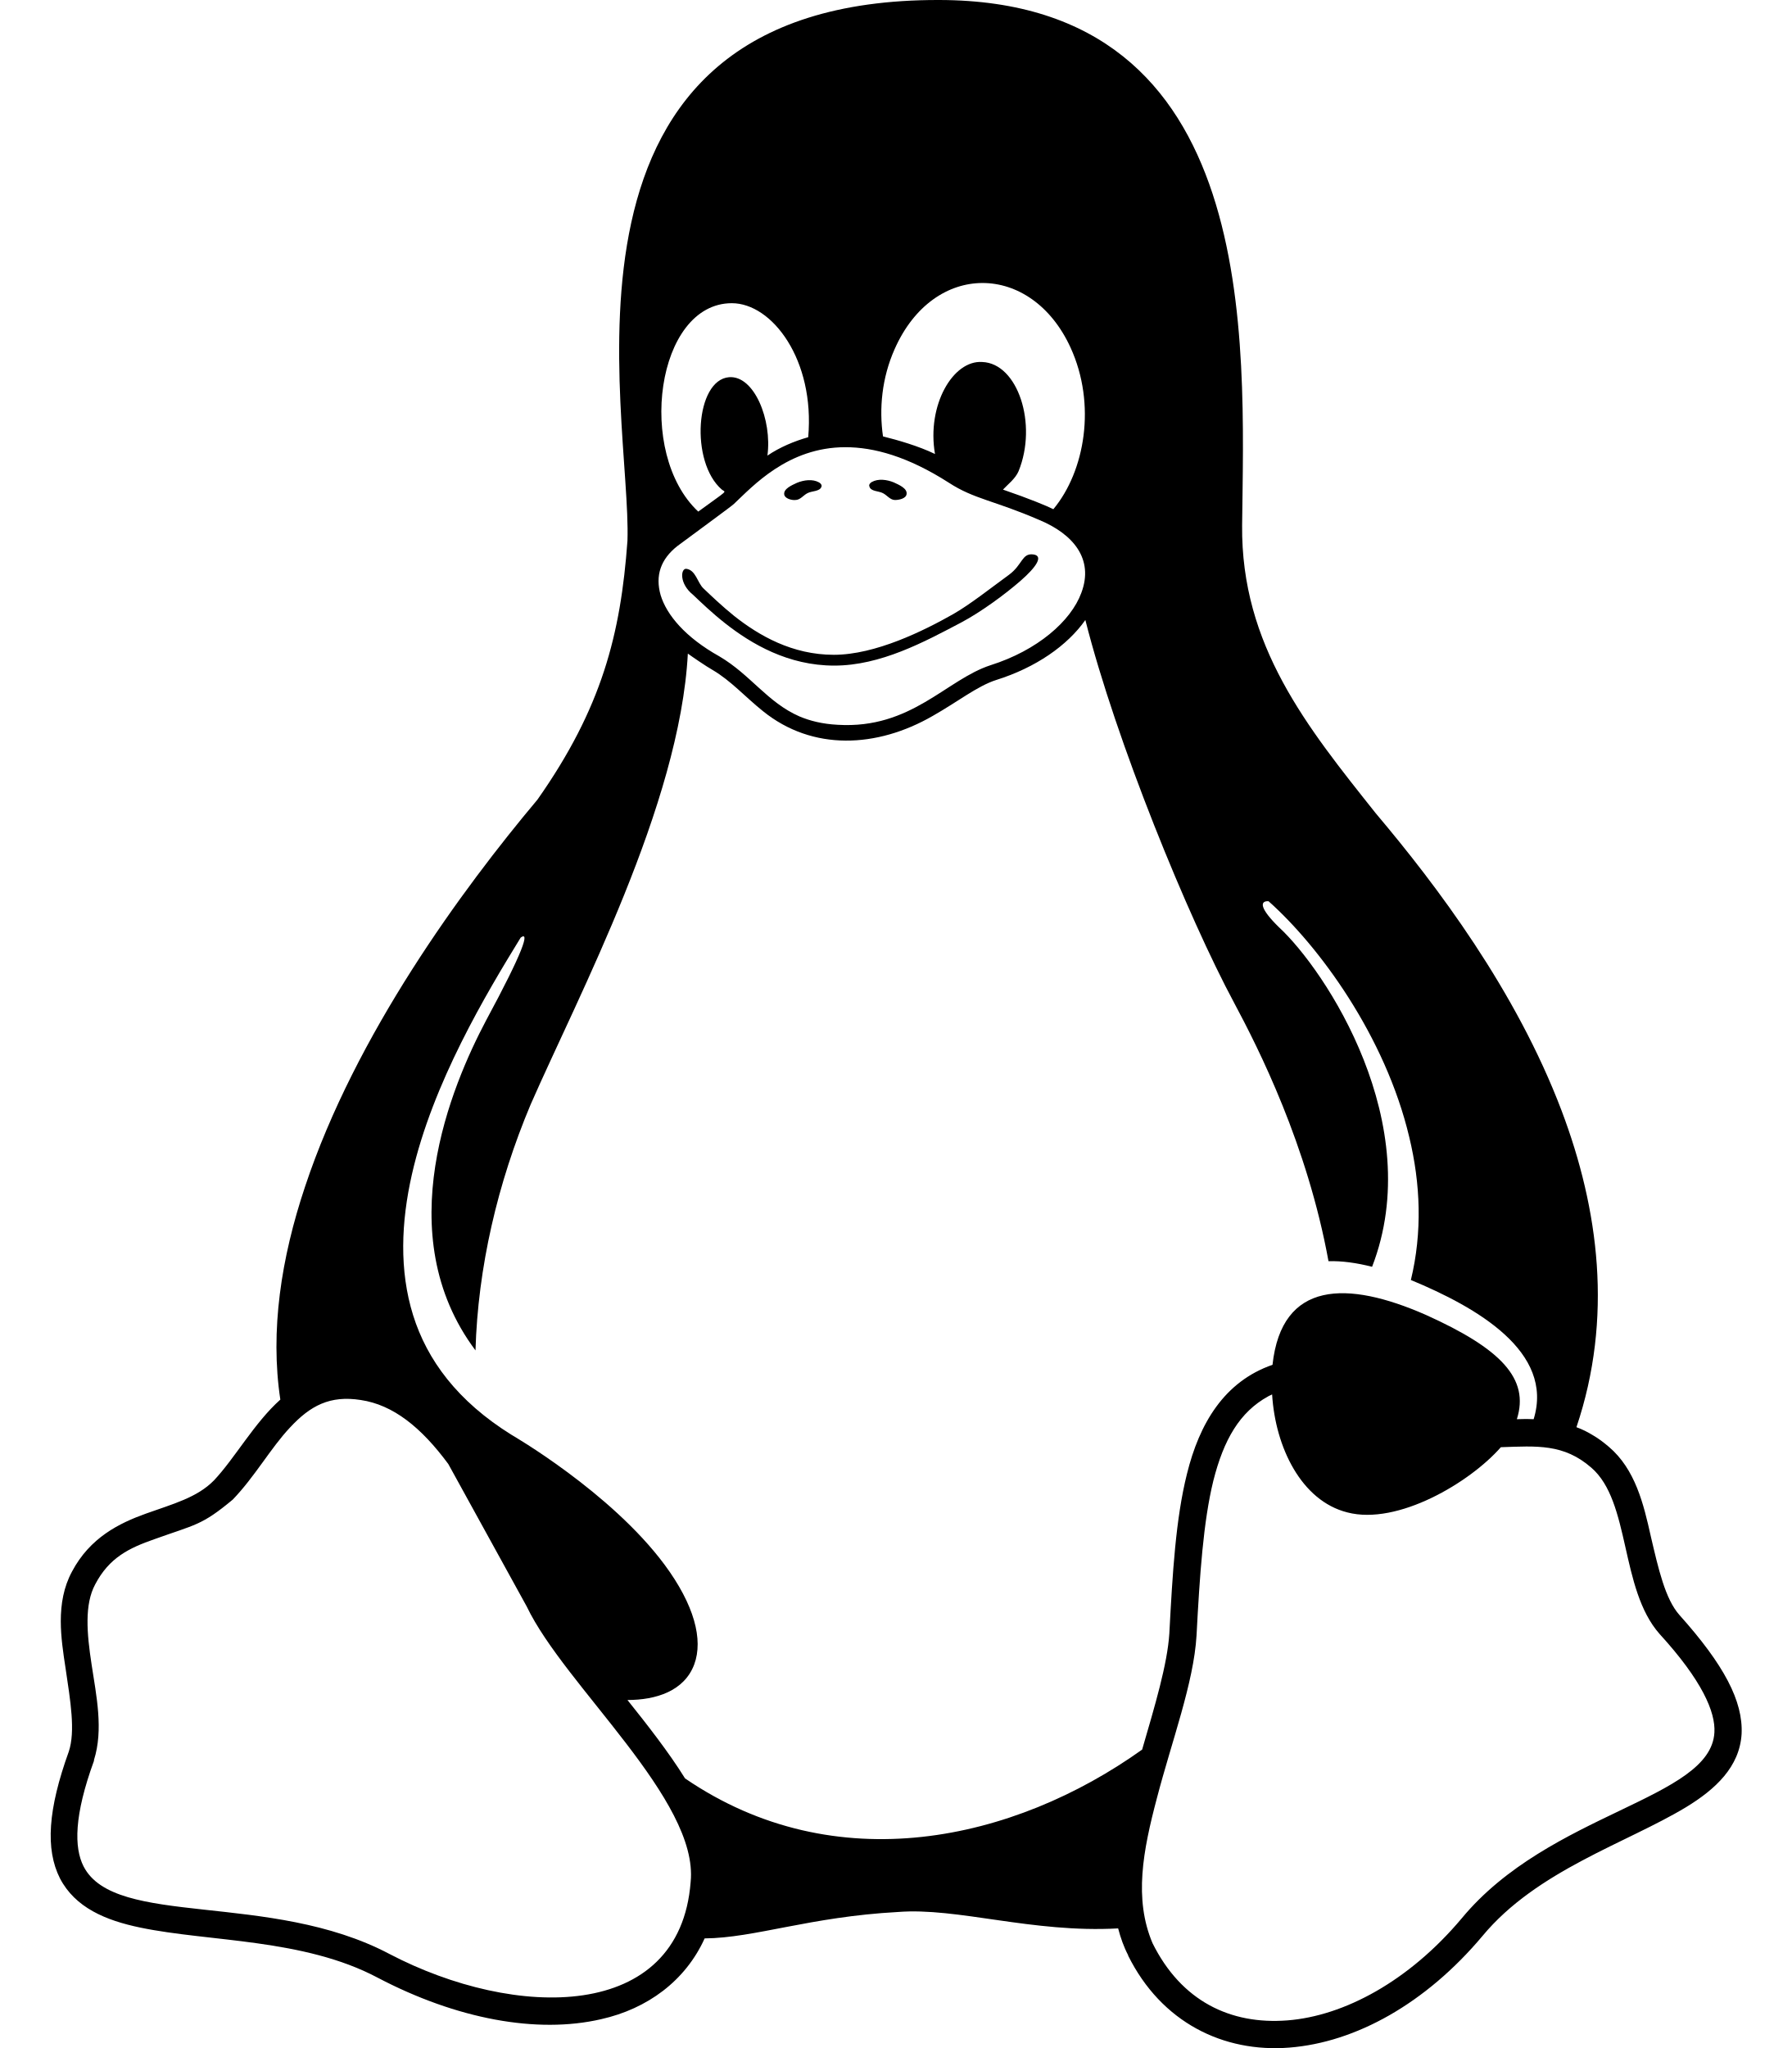
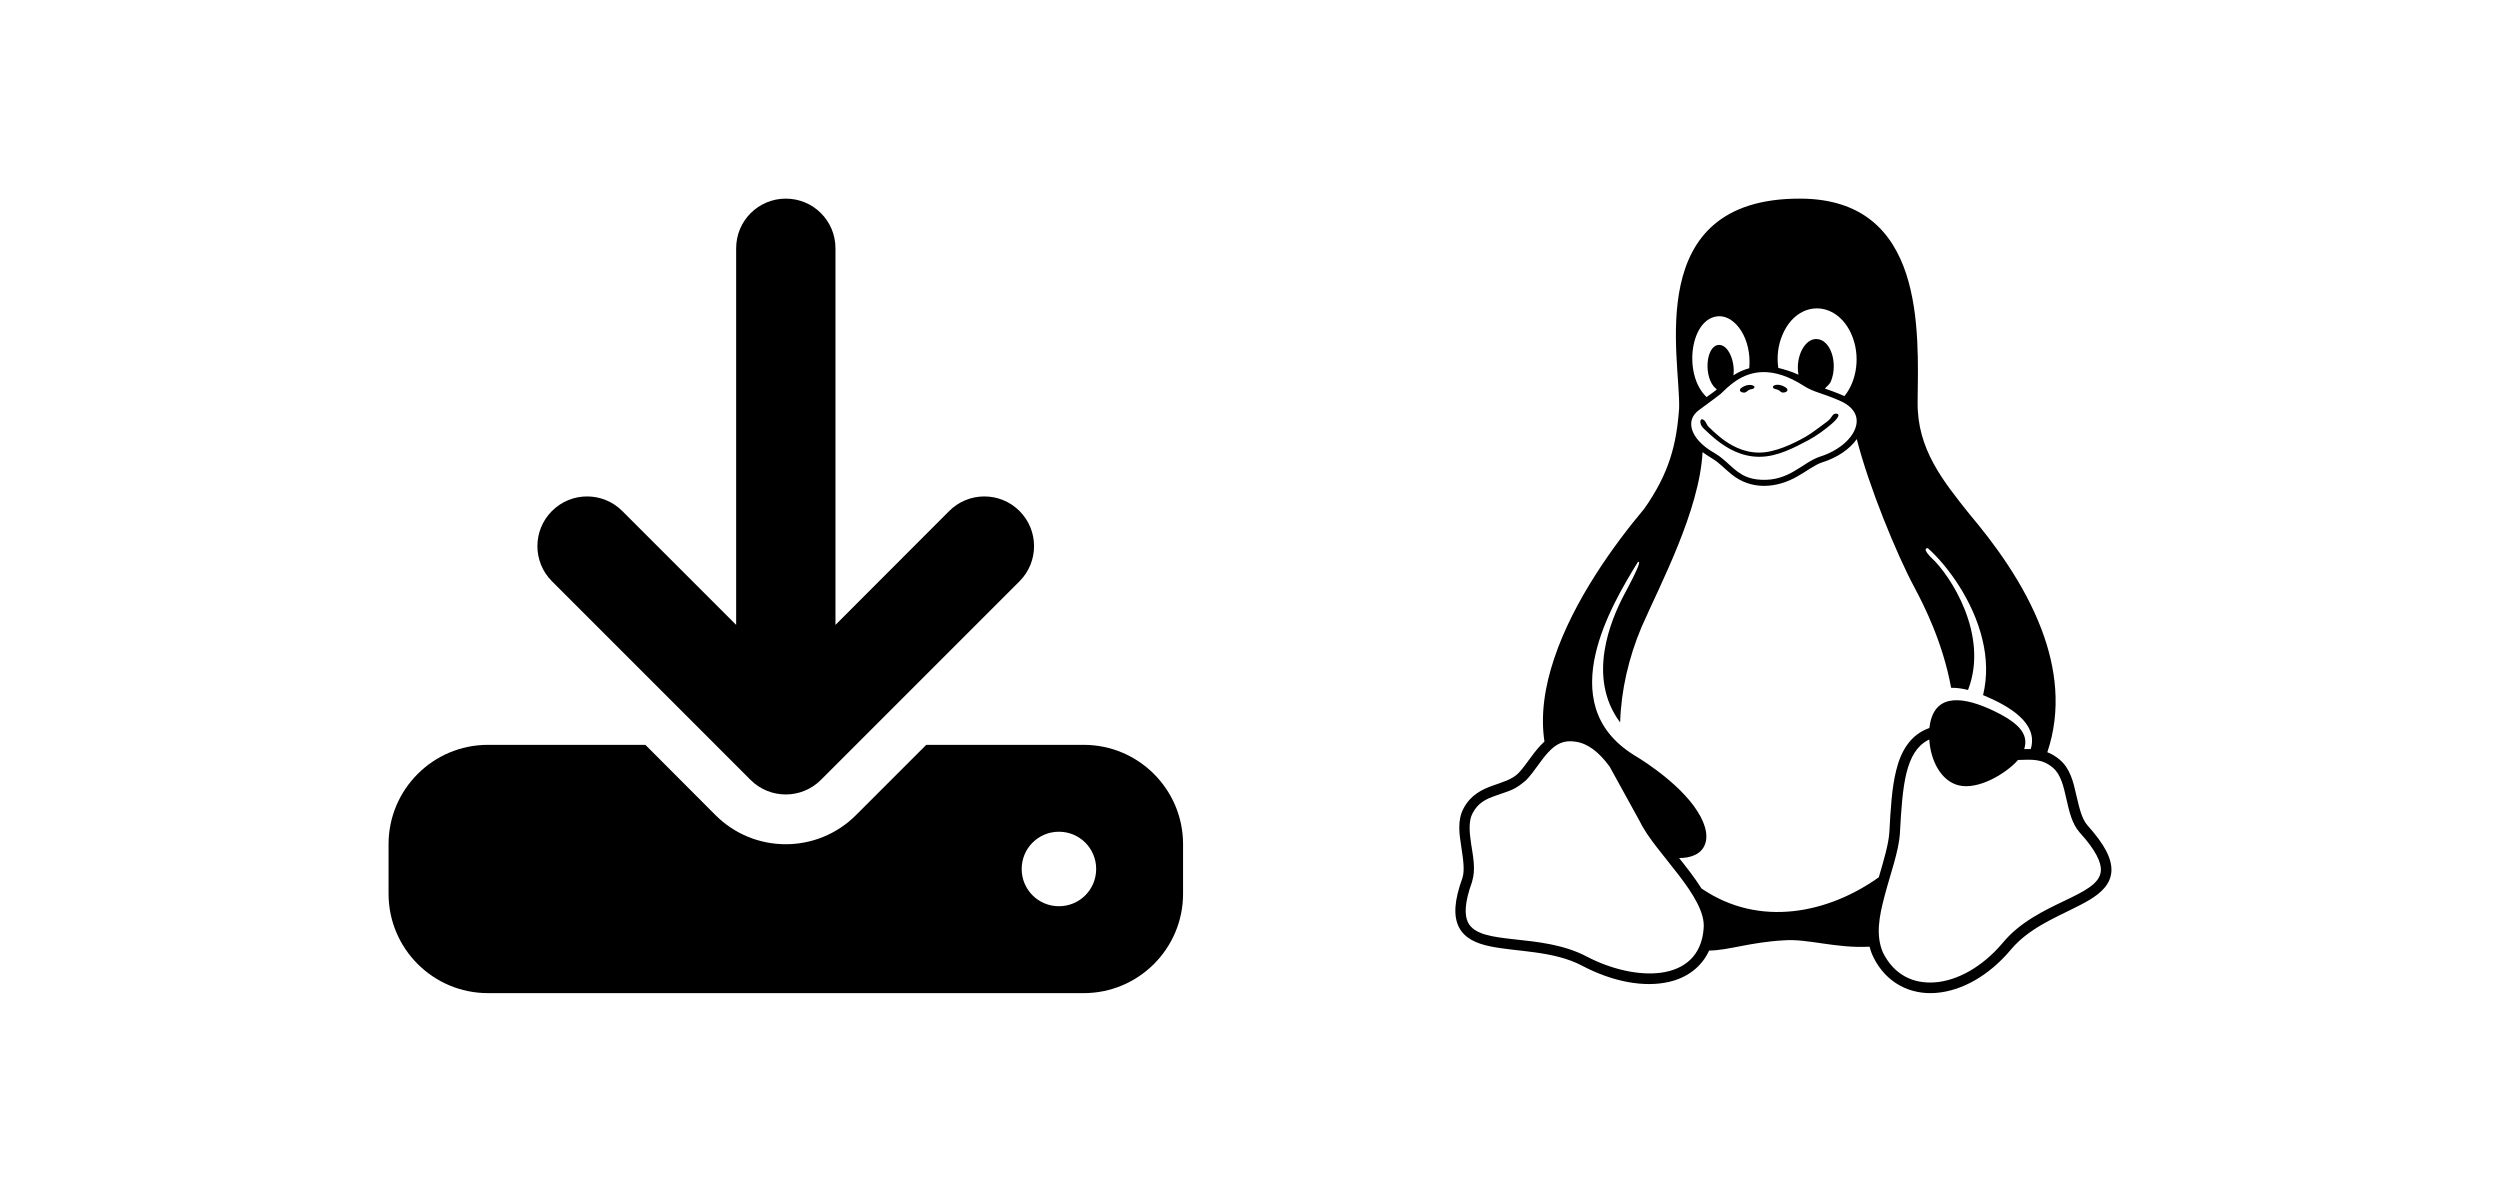
- <svg xmlns="http://www.w3.org/2000/svg" viewBox="0 0 448 512">
-   <path d="M220.8 123.3c1 .5 1.8 1.7 3 1.7 1.1 0 2.8-.4 2.9-1.5.2-1.4-1.9-2.3-3.2-2.9-1.7-.7-3.9-1-5.5-.1-.4.2-.8.7-.6 1.1.3 1.3 2.3 1.1 3.4 1.7zm-21.9 1.7c1.2 0 2-1.2 3-1.7 1.1-.6 3.1-.4 3.5-1.6.2-.4-.2-.9-.6-1.1-1.6-.9-3.8-.6-5.5.1-1.3.6-3.4 1.5-3.2 2.9.1 1 1.8 1.5 2.8 1.4zM420 403.8c-3.6-4-5.3-11.6-7.2-19.7-1.8-8.1-3.9-16.8-10.5-22.4-1.3-1.1-2.6-2.1-4-2.9-1.3-.8-2.7-1.5-4.1-2 9.2-27.3 5.6-54.5-3.7-79.1-11.4-30.1-31.3-56.4-46.5-74.4-17.1-21.5-33.7-41.9-33.4-72C311.1 85.4 315.7.1 234.8 0 132.4-.2 158 103.4 156.9 135.2c-1.7 23.4-6.4 41.8-22.5 64.7-18.9 22.5-45.5 58.8-58.1 96.7-6 17.9-8.8 36.1-6.2 53.3-6.5 5.8-11.4 14.7-16.6 20.2-4.2 4.3-10.3 5.9-17 8.3s-14 6-18.5 14.5c-2.1 3.9-2.8 8.1-2.8 12.4 0 3.9.6 7.9 1.2 11.8 1.2 8.1 2.5 15.7.8 20.8-5.2 14.4-5.9 24.4-2.2 31.7 3.8 7.3 11.4 10.5 20.1 12.3 17.3 3.6 40.8 2.7 59.3 12.5 19.8 10.4 39.9 14.1 55.9 10.4 11.6-2.6 21.1-9.6 25.9-20.2 12.5-.1 26.3-5.4 48.3-6.6 14.9-1.2 33.6 5.3 55.1 4.1.6 2.3 1.4 4.6 2.5 6.7v.1c8.3 16.7 23.8 24.3 40.3 23 16.6-1.3 34.1-11 48.3-27.9 13.6-16.4 36-23.2 50.9-32.2 7.4-4.5 13.4-10.1 13.9-18.3.4-8.2-4.4-17.3-15.5-29.7zM223.7 87.3c9.8-22.2 34.2-21.8 44-.4 6.5 14.2 3.6 30.9-4.3 40.4-1.6-.8-5.9-2.6-12.6-4.9 1.1-1.2 3.1-2.7 3.9-4.6 4.8-11.8-.2-27-9.1-27.3-7.3-.5-13.9 10.8-11.8 23-4.1-2-9.4-3.5-13-4.4-1-6.9-.3-14.6 2.9-21.8zM183 75.8c10.1 0 20.8 14.2 19.1 33.5-3.5 1-7.1 2.5-10.2 4.6 1.2-8.9-3.3-20.1-9.6-19.6-8.4.7-9.8 21.2-1.8 28.1 1 .8 1.9-.2-5.9 5.5-15.6-14.6-10.5-52.1 8.4-52.1zm-13.6 60.7c6.2-4.6 13.6-10 14.1-10.5 4.7-4.4 13.5-14.2 27.9-14.2 7.1 0 15.6 2.3 25.9 8.9 6.3 4.1 11.3 4.4 22.6 9.3 8.4 3.5 13.7 9.7 10.5 18.2-2.6 7.1-11 14.4-22.7 18.1-11.1 3.6-19.8 16-38.2 14.9-3.9-.2-7-1-9.6-2.1-8-3.5-12.2-10.4-20-15-8.6-4.8-13.2-10.4-14.7-15.3-1.4-4.9 0-9 4.2-12.3zm3.3 334c-2.7 35.1-43.9 34.4-75.3 18-29.9-15.8-68.6-6.5-76.5-21.9-2.4-4.7-2.4-12.7 2.6-26.4v-.2c2.4-7.6.6-16-.6-23.9-1.2-7.8-1.8-15 .9-20 3.5-6.7 8.5-9.1 14.8-11.3 10.3-3.7 11.8-3.4 19.6-9.9 5.5-5.7 9.5-12.9 14.3-18 5.1-5.5 10-8.1 17.7-6.9 8.1 1.2 15.1 6.8 21.9 16l19.6 35.6c9.5 19.9 43.1 48.4 41 68.9zm-1.4-25.9c-4.1-6.6-9.6-13.6-14.4-19.6 7.1 0 14.2-2.2 16.7-8.9 2.3-6.2 0-14.9-7.4-24.9-13.5-18.2-38.3-32.5-38.3-32.5-13.5-8.4-21.1-18.7-24.6-29.9s-3-23.3-.3-35.2c5.2-22.9 18.6-45.2 27.2-59.2 2.3-1.7.8 3.2-8.7 20.8-8.5 16.1-24.4 53.3-2.6 82.4.6-20.7 5.5-41.8 13.8-61.5 12-27.4 37.3-74.9 39.3-112.7 1.1.8 4.6 3.2 6.2 4.1 4.6 2.7 8.1 6.7 12.6 10.3 12.4 10 28.5 9.2 42.4 1.2 6.2-3.5 11.2-7.5 15.9-9 9.9-3.1 17.8-8.6 22.3-15 7.7 30.4 25.7 74.3 37.2 95.7 6.1 11.4 18.3 35.5 23.6 64.6 3.3-.1 7 .4 10.9 1.4 13.8-35.7-11.7-74.2-23.3-84.9-4.7-4.6-4.9-6.6-2.6-6.5 12.6 11.2 29.2 33.7 35.2 59 2.8 11.6 3.3 23.7.4 35.7 16.4 6.8 35.9 17.9 30.7 34.8-2.2-.1-3.2 0-4.2 0 3.2-10.1-3.9-17.6-22.8-26.1-19.6-8.6-36-8.6-38.3 12.5-12.1 4.2-18.3 14.7-21.4 27.3-2.8 11.2-3.6 24.7-4.4 39.9-.5 7.7-3.6 18-6.8 29-32.1 22.9-76.7 32.9-114.3 7.2zm257.4-11.5c-.9 16.8-41.2 19.9-63.2 46.5-13.2 15.7-29.4 24.4-43.6 25.5s-26.5-4.8-33.7-19.3c-4.7-11.1-2.4-23.1 1.1-36.3 3.7-14.2 9.2-28.8 9.9-40.6.8-15.2 1.7-28.5 4.2-38.7 2.6-10.3 6.6-17.2 13.7-21.1.3-.2.7-.3 1-.5.8 13.2 7.3 26.6 18.8 29.5 12.6 3.3 30.7-7.5 38.4-16.3 9-.3 15.7-.9 22.6 5.1 9.9 8.5 7.1 30.3 17.1 41.6 10.6 11.6 14 19.5 13.7 24.6zM173.3 148.7c2 1.9 4.7 4.5 8 7.1 6.6 5.2 15.8 10.6 27.3 10.6 11.6 0 22.5-5.9 31.8-10.8 4.9-2.6 10.9-7 14.8-10.4s5.9-6.3 3.1-6.6-2.6 2.6-6 5.1c-4.4 3.2-9.7 7.4-13.9 9.8-7.4 4.2-19.5 10.2-29.9 10.2s-18.7-4.8-24.9-9.7c-3.1-2.5-5.7-5-7.7-6.9-1.5-1.4-1.9-4.6-4.3-4.9-1.4-.1-1.8 3.7 1.7 6.5z" />
+ <svg xmlns="http://www.w3.org/2000/svg" viewBox="0 0 157.331 75" version="1.1" id="svg1" width="157.331" height="75">
+   <defs id="defs1" />
+   <path d="m 111.91,24.54 c 0.098,0.049 0.176,0.166 0.293,0.166 0.107,0 0.273,-0.039 0.283,-0.146 0.02,-0.137 -0.186,-0.225 -0.312,-0.283 -0.166,-0.068 -0.381,-0.098 -0.537,-0.01 -0.039,0.019 -0.078,0.068 -0.059,0.107 0.029,0.127 0.225,0.107 0.332,0.166 z m -2.138,0.166 c 0.117,0 0.195,-0.117 0.293,-0.166 0.107,-0.059 0.303,-0.039 0.342,-0.156 0.019,-0.039 -0.019,-0.088 -0.059,-0.107 -0.156,-0.088 -0.371,-0.059 -0.537,0.01 -0.127,0.059 -0.332,0.146 -0.312,0.283 0.01,0.098 0.176,0.146 0.273,0.137 z m 21.59,27.224 c -0.352,-0.391 -0.518,-1.133 -0.703,-1.924 -0.176,-0.791 -0.381,-1.64 -1.025,-2.187 -0.127,-0.107 -0.254,-0.205 -0.391,-0.283 -0.127,-0.078 -0.264,-0.146 -0.4,-0.195 0.898,-2.666 0.547,-5.322 -0.361,-7.724 -1.113,-2.939 -3.056,-5.507 -4.541,-7.265 -1.67,-2.099 -3.291,-4.091 -3.261,-7.031 0.049,-4.482 0.498,-12.811 -7.402,-12.821 -9.999,-0.02 -7.499,10.097 -7.607,13.202 -0.166,2.285 -0.625,4.082 -2.197,6.318 -1.846,2.197 -4.443,5.742 -5.673,9.443 -0.586,1.748 -0.859,3.525 -0.605,5.205 -0.635,0.566 -1.113,1.435 -1.621,1.972 -0.41,0.42 -1.006,0.576 -1.66,0.81 -0.654,0.234 -1.367,0.586 -1.806,1.416 -0.205,0.381 -0.273,0.791 -0.273,1.211 0,0.381 0.059,0.771 0.117,1.152 0.117,0.791 0.244,1.533 0.078,2.031 -0.508,1.406 -0.576,2.383 -0.215,3.095 0.371,0.713 1.113,1.025 1.963,1.201 1.689,0.352 3.984,0.264 5.791,1.221 1.933,1.016 3.896,1.377 5.459,1.016 1.133,-0.254 2.06,-0.937 2.529,-1.972 1.221,-0.01 2.568,-0.527 4.716,-0.644 1.455,-0.117 3.281,0.518 5.38,0.4 0.059,0.225 0.137,0.449 0.244,0.654 v 0.01 c 0.81,1.631 2.324,2.373 3.935,2.246 1.621,-0.127 3.33,-1.074 4.716,-2.724 1.328,-1.601 3.515,-2.265 4.97,-3.144 0.723,-0.439 1.308,-0.986 1.357,-1.787 0.039,-0.801 -0.43,-1.689 -1.514,-2.9 z m -19.168,-30.906 c 0.957,-2.168 3.34,-2.129 4.297,-0.039 0.635,1.387 0.352,3.017 -0.42,3.945 -0.156,-0.078 -0.576,-0.254 -1.23,-0.478 0.107,-0.117 0.303,-0.264 0.381,-0.449 0.469,-1.152 -0.019,-2.636 -0.889,-2.666 -0.713,-0.049 -1.357,1.055 -1.152,2.246 -0.4,-0.195 -0.918,-0.342 -1.269,-0.43 -0.098,-0.674 -0.029,-1.426 0.283,-2.129 z m -3.974,-1.123 c 0.986,0 2.031,1.387 1.865,3.271 -0.342,0.098 -0.693,0.244 -0.996,0.449 0.117,-0.869 -0.322,-1.963 -0.937,-1.914 -0.82,0.068 -0.957,2.07 -0.176,2.744 0.098,0.078 0.186,-0.019 -0.576,0.537 -1.523,-1.426 -1.025,-5.087 0.82,-5.087 z m -1.328,5.927 c 0.605,-0.449 1.328,-0.976 1.377,-1.025 0.459,-0.43 1.318,-1.387 2.724,-1.387 0.693,0 1.523,0.225 2.529,0.869 0.615,0.4 1.103,0.43 2.207,0.908 0.82,0.342 1.338,0.947 1.025,1.777 -0.254,0.693 -1.074,1.406 -2.217,1.767 -1.084,0.352 -1.933,1.562 -3.73,1.455 -0.381,-0.02 -0.684,-0.098 -0.937,-0.205 -0.781,-0.342 -1.191,-1.016 -1.953,-1.465 -0.84,-0.469 -1.289,-1.016 -1.435,-1.494 -0.137,-0.478 0,-0.879 0.41,-1.201 z m 0.322,32.614 c -0.264,3.427 -4.287,3.359 -7.353,1.758 -2.92,-1.543 -6.699,-0.635 -7.47,-2.138 -0.234,-0.459 -0.234,-1.24 0.254,-2.578 v -0.019 c 0.234,-0.742 0.059,-1.562 -0.059,-2.334 -0.117,-0.762 -0.176,-1.465 0.088,-1.953 0.342,-0.654 0.83,-0.889 1.445,-1.103 1.006,-0.361 1.152,-0.332 1.914,-0.967 0.537,-0.557 0.928,-1.26 1.396,-1.758 0.498,-0.537 0.976,-0.791 1.728,-0.674 0.791,0.117 1.474,0.664 2.138,1.562 l 1.914,3.476 c 0.928,1.943 4.209,4.726 4.004,6.728 z m -0.137,-2.529 c -0.4,-0.644 -0.937,-1.328 -1.406,-1.914 0.693,0 1.387,-0.215 1.631,-0.869 0.225,-0.605 0,-1.455 -0.723,-2.431 -1.318,-1.777 -3.74,-3.174 -3.74,-3.174 -1.318,-0.82 -2.06,-1.826 -2.402,-2.92 -0.342,-1.094 -0.293,-2.275 -0.029,-3.437 0.508,-2.236 1.816,-4.414 2.656,-5.781 0.225,-0.166 0.078,0.312 -0.85,2.031 -0.83,1.572 -2.383,5.205 -0.254,8.046 0.059,-2.021 0.537,-4.082 1.348,-6.005 1.172,-2.676 3.642,-7.314 3.838,-11.005 0.107,0.078 0.449,0.312 0.605,0.4 0.449,0.264 0.791,0.654 1.23,1.006 1.211,0.976 2.783,0.898 4.14,0.117 0.605,-0.342 1.094,-0.732 1.553,-0.879 0.967,-0.303 1.738,-0.84 2.178,-1.465 0.752,2.969 2.51,7.255 3.633,9.345 0.596,1.113 1.787,3.467 2.304,6.308 0.322,-0.01 0.684,0.039 1.064,0.137 1.348,-3.486 -1.142,-7.245 -2.275,-8.29 -0.459,-0.449 -0.478,-0.644 -0.254,-0.635 1.23,1.094 2.851,3.291 3.437,5.761 0.273,1.133 0.322,2.314 0.039,3.486 1.601,0.664 3.506,1.748 2.998,3.398 -0.215,-0.01 -0.312,0 -0.41,0 0.312,-0.986 -0.381,-1.719 -2.226,-2.549 -1.914,-0.84 -3.515,-0.84 -3.74,1.221 -1.182,0.41 -1.787,1.435 -2.09,2.666 -0.273,1.094 -0.352,2.412 -0.43,3.896 -0.049,0.752 -0.352,1.758 -0.664,2.832 -3.135,2.236 -7.49,3.213 -11.161,0.703 z m 25.135,-1.123 c -0.088,1.64 -4.023,1.943 -6.171,4.541 -1.289,1.533 -2.871,2.383 -4.257,2.49 -1.387,0.107 -2.588,-0.469 -3.291,-1.885 -0.459,-1.084 -0.234,-2.256 0.107,-3.545 0.361,-1.387 0.898,-2.812 0.967,-3.965 0.078,-1.484 0.166,-2.783 0.41,-3.779 0.254,-1.006 0.644,-1.68 1.338,-2.06 0.029,-0.019 0.068,-0.029 0.098,-0.049 0.078,1.289 0.713,2.597 1.836,2.881 1.23,0.322 2.998,-0.732 3.75,-1.592 0.879,-0.029 1.533,-0.088 2.207,0.498 0.967,0.83 0.693,2.959 1.67,4.062 1.035,1.133 1.367,1.904 1.338,2.402 z m -24.939,-27.771 c 0.195,0.186 0.459,0.439 0.781,0.693 0.644,0.508 1.543,1.035 2.666,1.035 1.133,0 2.197,-0.576 3.105,-1.055 0.478,-0.254 1.064,-0.684 1.445,-1.016 0.381,-0.332 0.576,-0.615 0.303,-0.644 -0.273,-0.029 -0.254,0.254 -0.586,0.498 -0.43,0.312 -0.947,0.723 -1.357,0.957 -0.723,0.41 -1.904,0.996 -2.92,0.996 -1.016,0 -1.826,-0.469 -2.431,-0.947 -0.303,-0.244 -0.557,-0.488 -0.752,-0.674 -0.146,-0.137 -0.186,-0.449 -0.42,-0.478 -0.137,-0.01 -0.176,0.361 0.166,0.635 z" id="path6061" style="fill:#000000;fill-opacity:1;stroke-width:0.098" />
+   <path d="m 52.578,15.625 c 0,-1.729 -1.396,-3.125 -3.125,-3.125 -1.729,0 -3.125,1.396 -3.125,3.125 v 23.701 l -7.168,-7.168 c -1.221,-1.221 -3.203,-1.221 -4.424,0 -1.221,1.221 -1.221,3.203 0,4.424 l 12.5,12.5 c 1.221,1.221 3.203,1.221 4.424,0 l 12.5,-12.5 c 1.221,-1.221 1.221,-3.203 0,-4.424 -1.221,-1.221 -3.203,-1.221 -4.424,0 l -7.158,7.168 z m -21.875,31.25 c -3.447,0 -6.25,2.803 -6.25,6.25 v 3.125 c 0,3.447 2.803,6.25 6.25,6.25 h 37.5 c 3.447,0 6.25,-2.803 6.25,-6.25 v -3.125 c 0,-3.447 -2.803,-6.25 -6.25,-6.25 h -9.912 l -4.424,4.424 c -2.441,2.441 -6.396,2.441 -8.838,0 l -4.414,-4.424 z m 35.938,10.156 c -1.299,0 -2.344,-1.045 -2.344,-2.344 0,-1.299 1.045,-2.344 2.344,-2.344 1.299,0 2.344,1.045 2.344,2.344 0,1.299 -1.045,2.344 -2.344,2.344 z" id="path15448" style="fill:#000000;fill-opacity:1;stroke-width:0.098" />
</svg>
